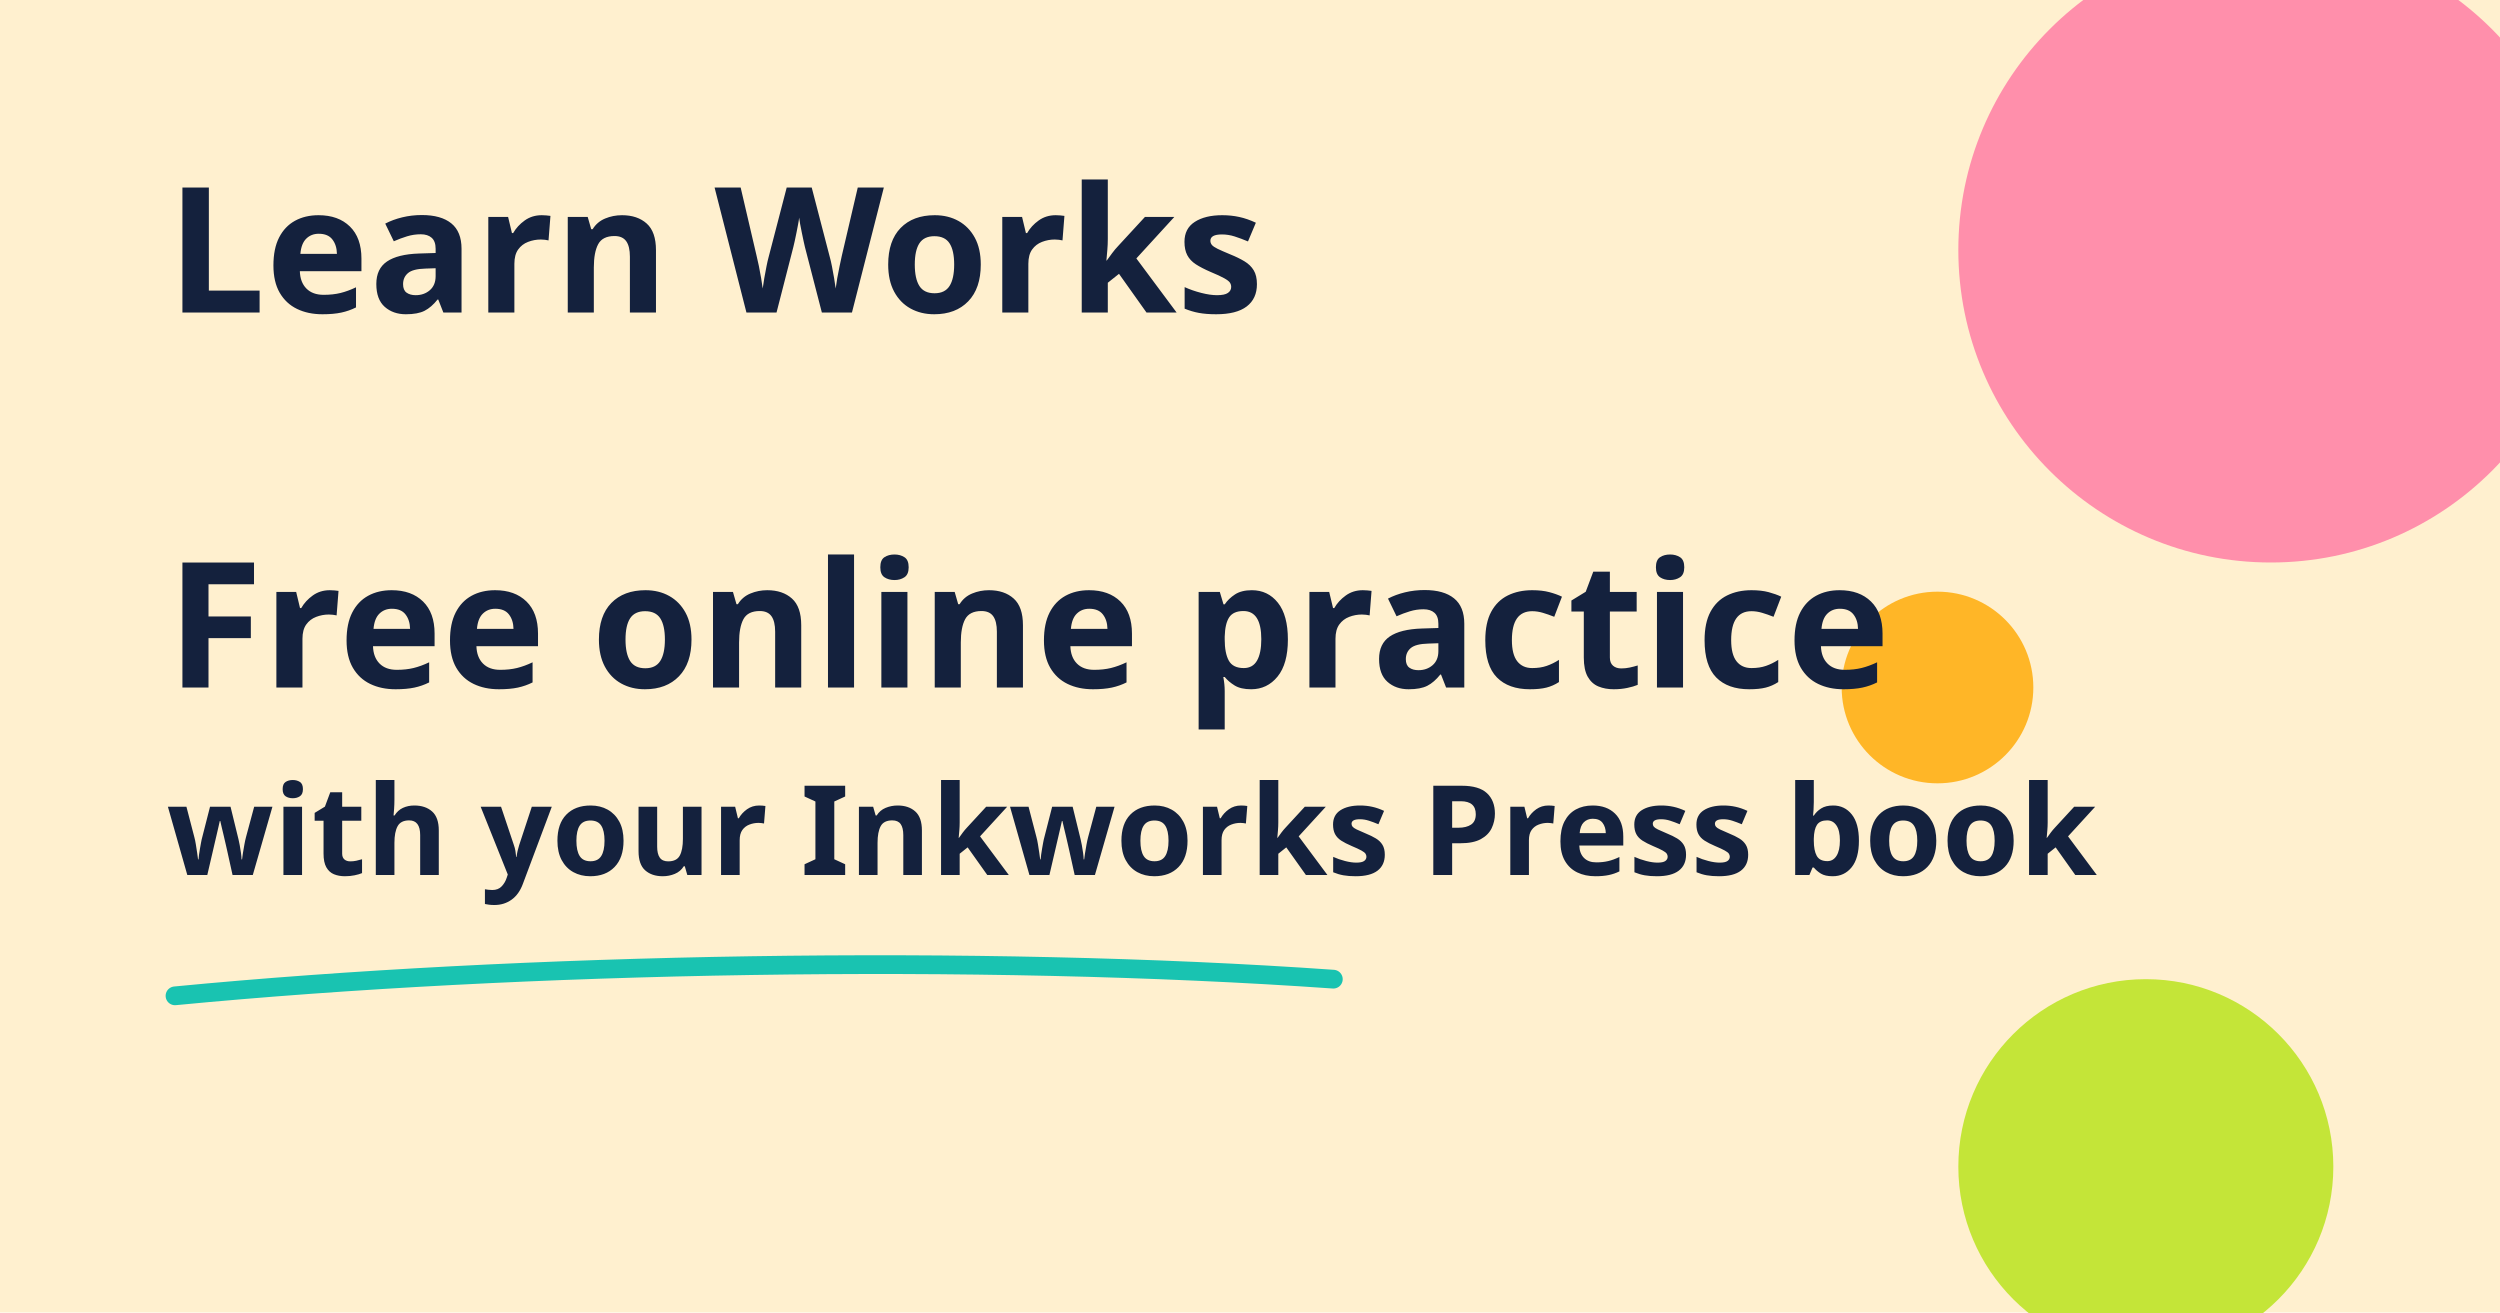
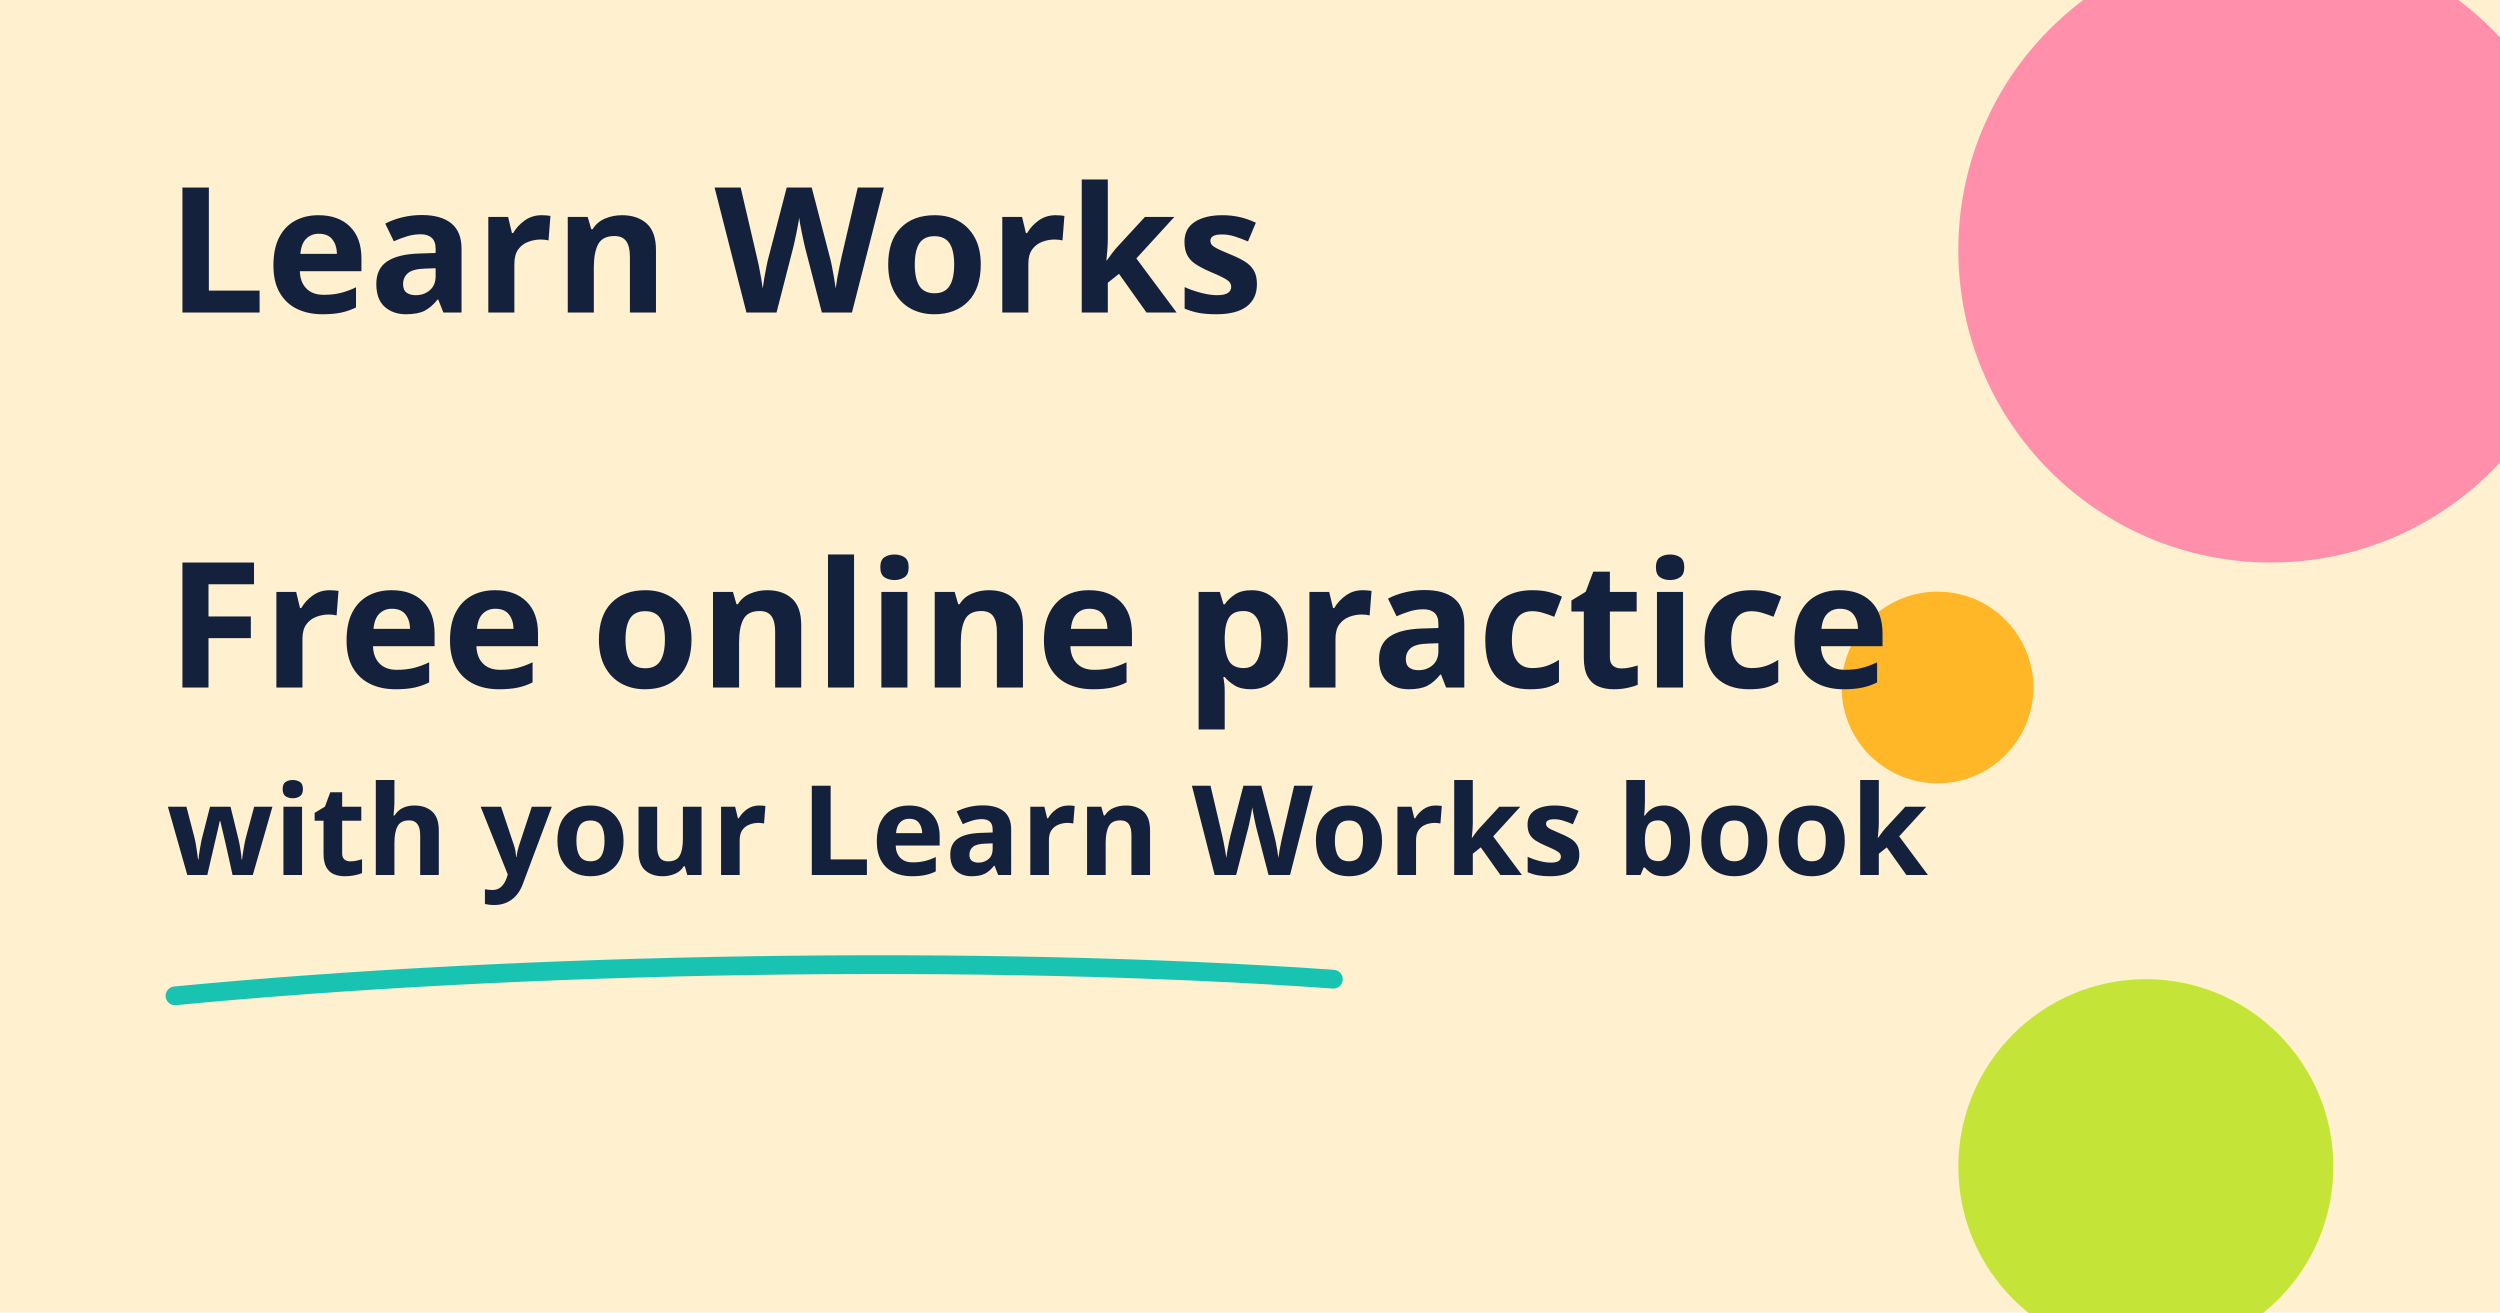
<svg xmlns="http://www.w3.org/2000/svg" width="1200" height="630" viewBox="0 0 1200 630">
  <rect width="1200" height="630" fill="#fff0cf" />
  <circle cx="1090" cy="120" r="150" fill="#ff8fab" />
  <circle cx="1030" cy="560" r="90" fill="#c4e538" />
  <circle cx="930" cy="330" r="46" fill="#ffb627" />
  <text x="80" y="150" font-size="84" font-family="Montserrat" font-weight="800" fill="#14213d">Learn Works</text>
  <text x="80" y="330" font-size="84" fill="#14213d" font-family="Montserrat" font-weight="800">Free online practice</text>
-   <text x="80" y="420" font-size="60" fill="#14213d" font-family="Montserrat" font-weight="800">with your Inkworks Press book</text>
+   <text x="80" y="420" font-size="60" fill="#14213d" font-family="Montserrat" font-weight="800">with your Learn Works book</text>
  <path d="M84 478C250 462 470 458 640 470" fill="none" stroke="#19c3b1" stroke-width="9" stroke-linecap="round" />
</svg>
